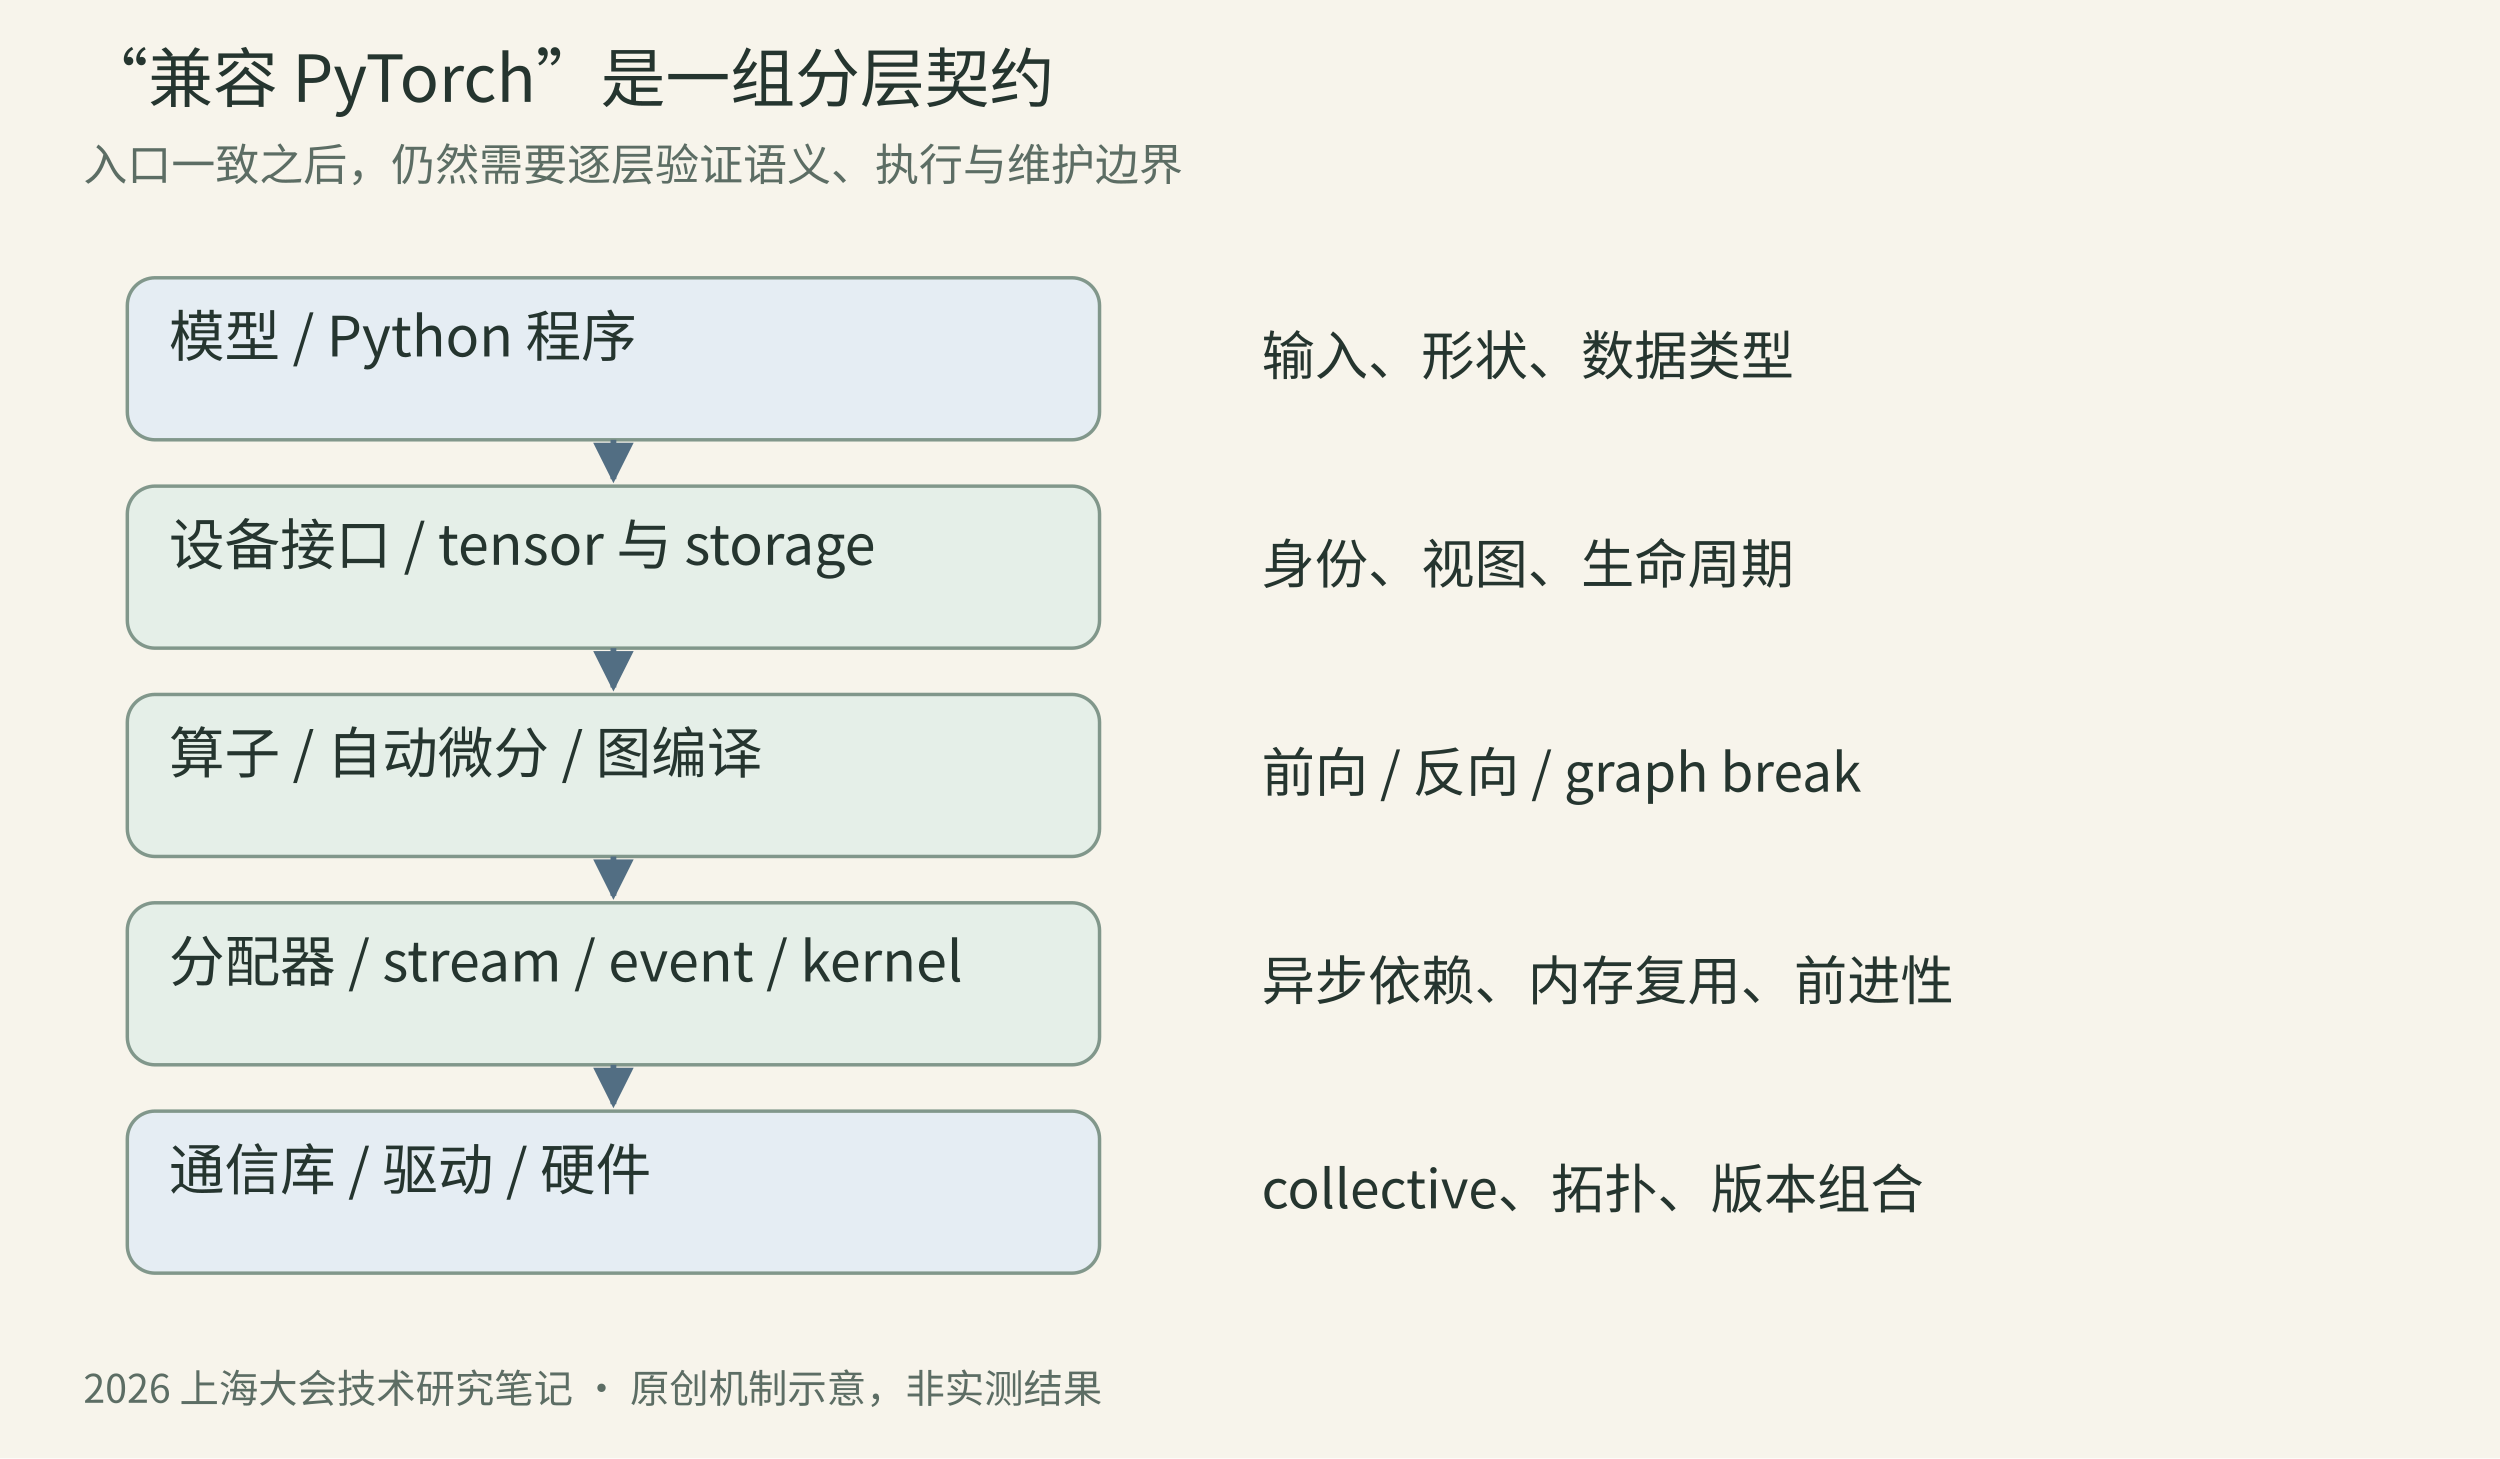
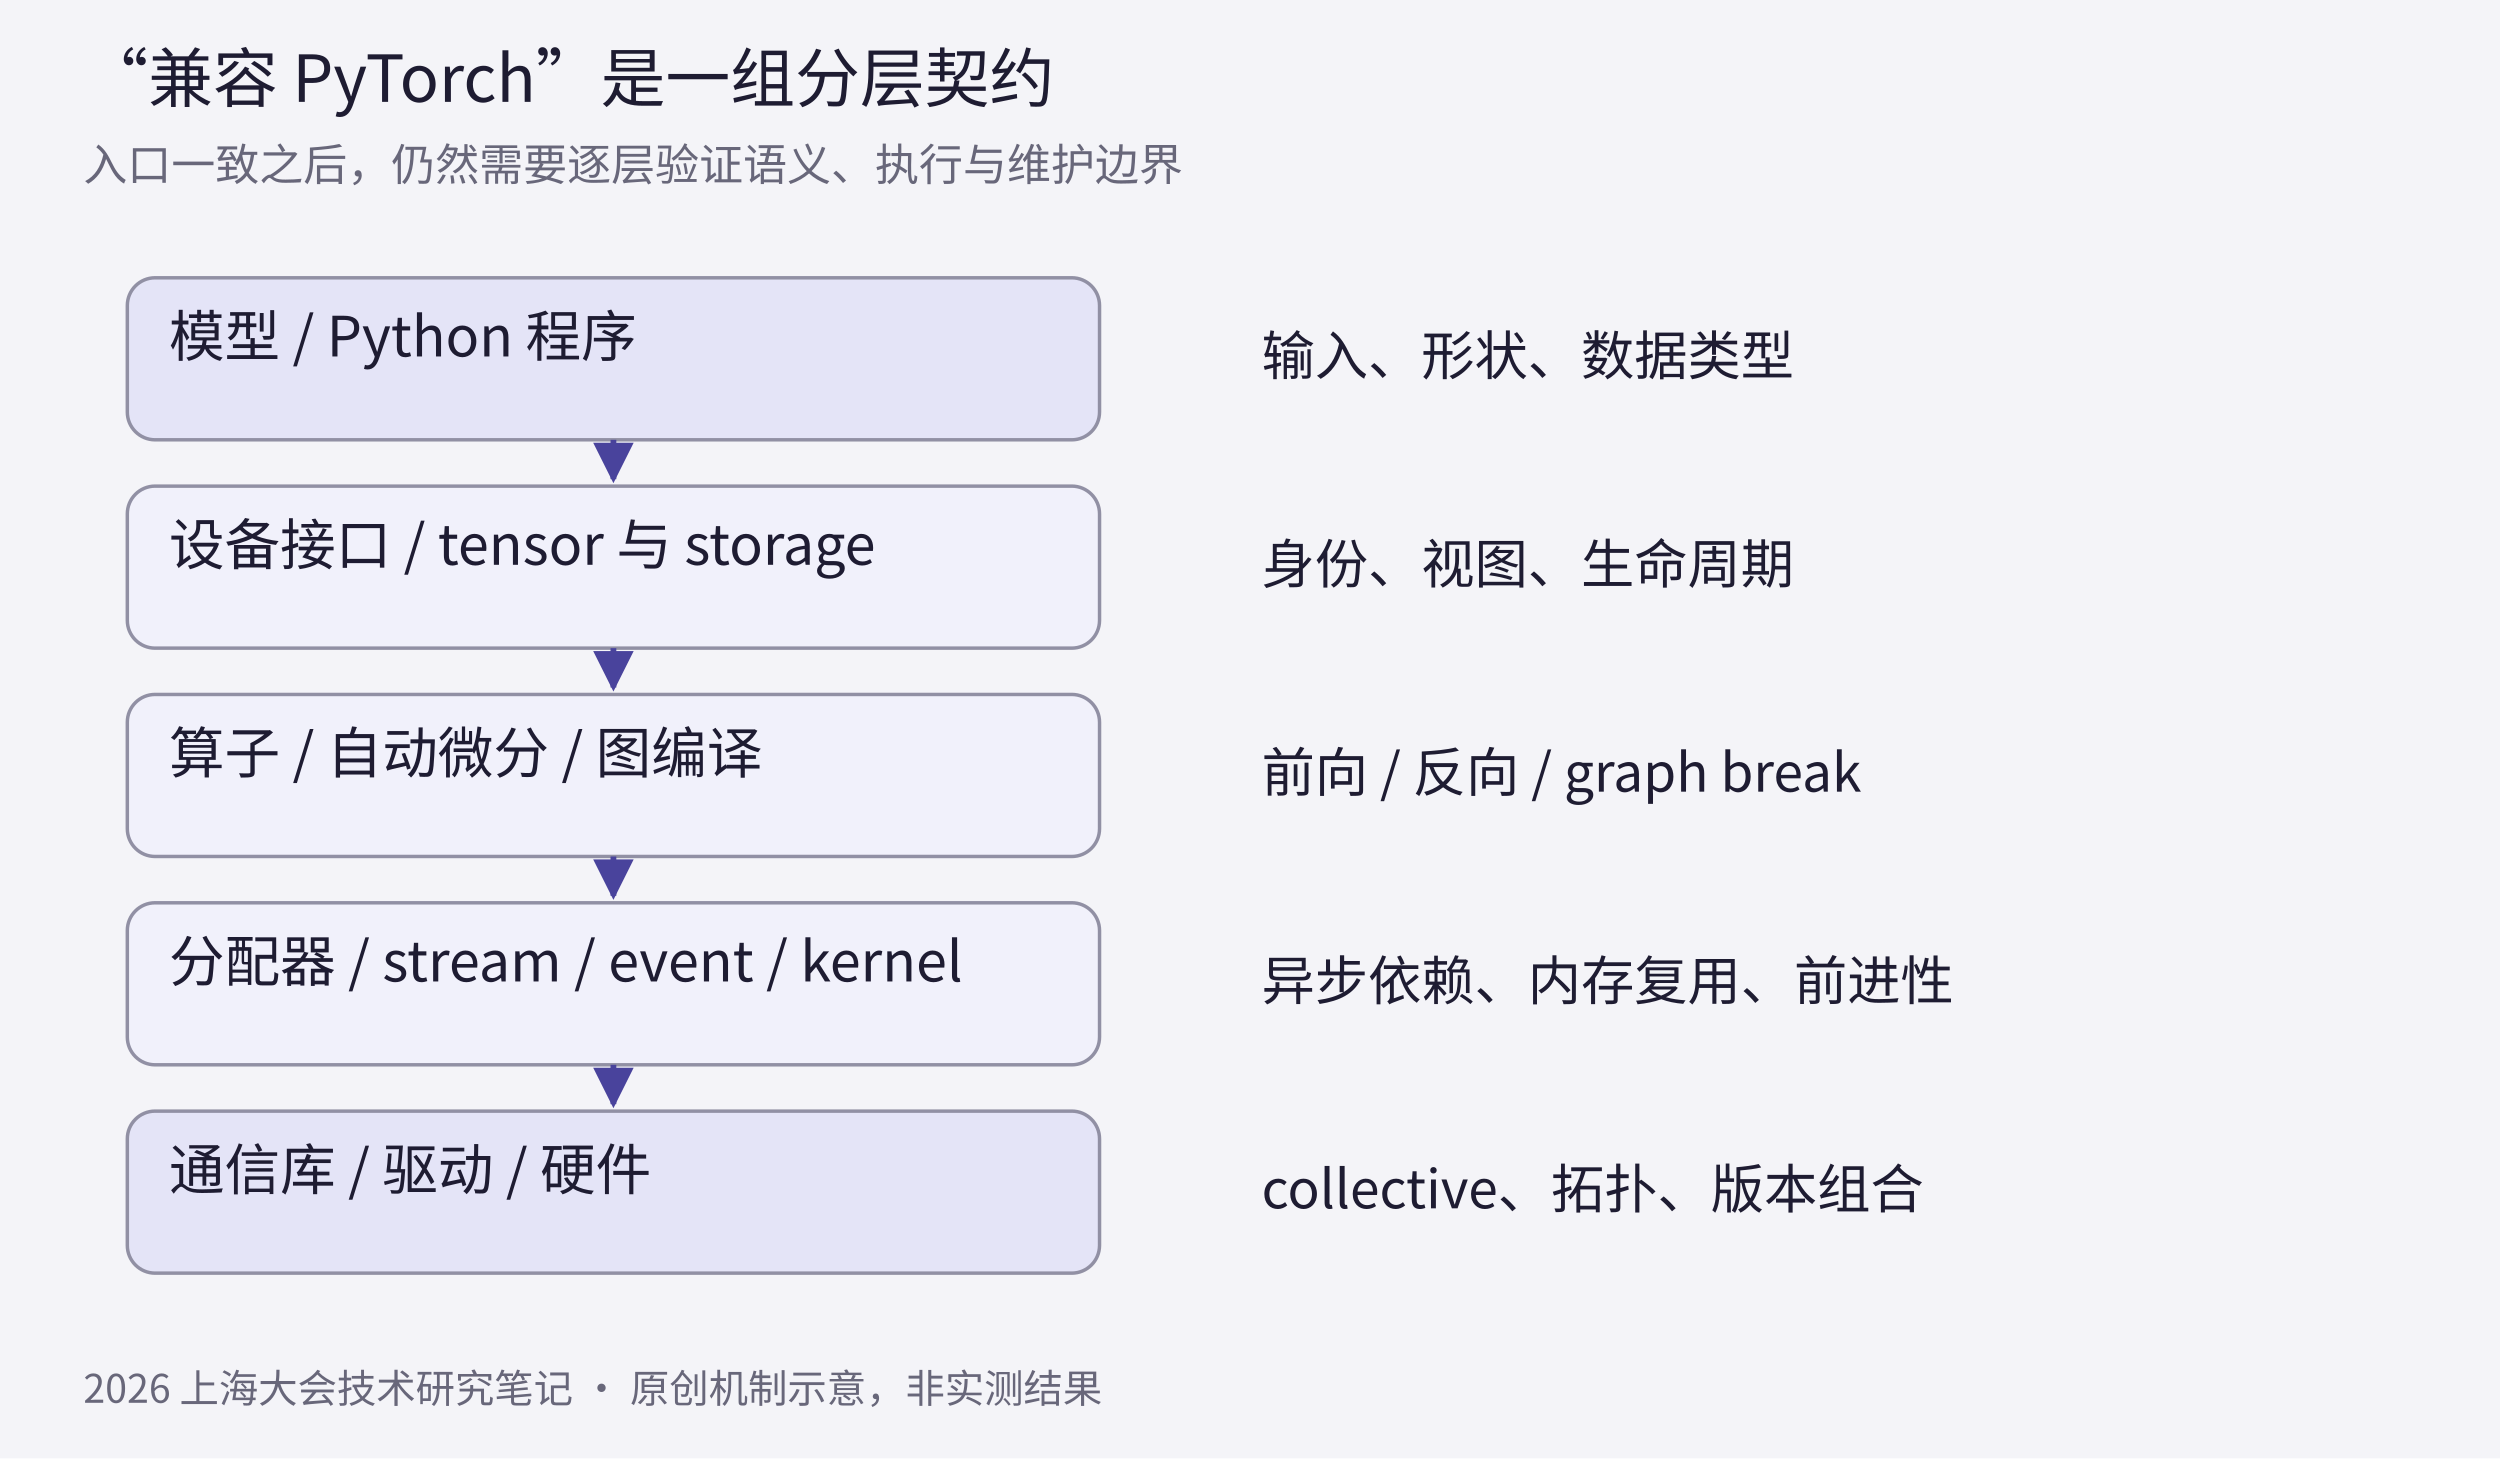
<svg xmlns="http://www.w3.org/2000/svg" viewBox="0 0 1080 630" role="img" aria-labelledby="title desc">
  <defs>
    <marker id="arrow" viewBox="0 0 10 10" refX="9" refY="5" markerWidth="7" markerHeight="7" orient="auto-start-reverse">
-       <path d="M 0 0 L 10 5 L 0 10 z" fill="#526e83" />
+       <path d="M 0 0 L 10 5 L 0 10 z" fill="#49439C" />
    </marker>
    <marker id="data" viewBox="0 0 10 10" refX="9" refY="5" markerWidth="7" markerHeight="7" orient="auto-start-reverse">
-       <path d="M 0 0 L 10 5 L 0 10 z" fill="#197657" />
+       <path d="M 0 0 L 10 5 L 0 10 z" fill="#4D6B33" />
    </marker>
  </defs>
-   <rect width="1080" height="630" fill="#f7f4eb" />
+   <rect width="1080" height="630" fill="#F4F4F8" />
  <g font-family="Microsoft YaHei, PingFang SC, Noto Sans CJK SC, sans-serif">
-     <text x="36" y="44" font-size="28" fill="#25352f" text-anchor="start">“兼容 PyTorch”是一组分层契约</text>
-     <text x="36" y="78" font-size="19" fill="#5c6d64" text-anchor="start">入口一致之后，仍然需要逐层验证语义、执行与维护边界</text>
-     <rect x="55" y="120" width="420" height="70" rx="12" fill="#e5edf3" stroke="#81978b" stroke-width="1.5" />
-     <text x="73" y="154" font-size="24" fill="#25352f" text-anchor="start">模型 / Python 程序</text>
-     <rect x="55" y="210" width="420" height="70" rx="12" fill="#e5efe8" stroke="#81978b" stroke-width="1.5" />
-     <text x="73" y="244" font-size="24" fill="#25352f" text-anchor="start">设备接口 / tensor 与 storage</text>
-     <rect x="55" y="300" width="420" height="70" rx="12" fill="#e5efe8" stroke="#81978b" stroke-width="1.5" />
-     <text x="73" y="334" font-size="24" fill="#25352f" text-anchor="start">算子 / 自动微分 / 图编译</text>
-     <rect x="55" y="390" width="420" height="70" rx="12" fill="#e5efe8" stroke="#81978b" stroke-width="1.5" />
-     <text x="73" y="424" font-size="24" fill="#25352f" text-anchor="start">分配器 / stream / event / kernel</text>
-     <rect x="55" y="480" width="420" height="70" rx="12" fill="#e5edf3" stroke="#81978b" stroke-width="1.5" />
-     <text x="73" y="514" font-size="24" fill="#25352f" text-anchor="start">通信库 / 驱动 / 硬件</text>
-     <polyline points="265,190 265,207" fill="none" stroke="#526e83" stroke-width="2.5" marker-end="url(#arrow)" />
-     <polyline points="265,280 265,297" fill="none" stroke="#526e83" stroke-width="2.5" marker-end="url(#arrow)" />
-     <polyline points="265,370 265,387" fill="none" stroke="#526e83" stroke-width="2.5" marker-end="url(#arrow)" />
-     <polyline points="265,460 265,477" fill="none" stroke="#526e83" stroke-width="2.5" marker-end="url(#arrow)" />
-     <text x="545" y="162" font-size="23" fill="#25352f" text-anchor="start">输入、形状、数据类型</text>
-     <text x="545" y="252" font-size="23" fill="#25352f" text-anchor="start">身份、视图、生命周期</text>
-     <text x="545" y="342" font-size="23" fill="#25352f" text-anchor="start">前向 / 反向 / graph break</text>
-     <text x="545" y="432" font-size="23" fill="#25352f" text-anchor="start">异步依赖、内存复用、前进性</text>
-     <text x="545" y="522" font-size="23" fill="#25352f" text-anchor="start">collective、拓扑、版本组合</text>
-     <text x="36" y="606" font-size="17" fill="#5c6d64" text-anchor="start">2026 上海大会技术研究笔记 · 原创机制示意，非实测结果</text>
+     <text x="36" y="44" font-size="28" fill="#1E1C32" text-anchor="start">“兼容 PyTorch”是一组分层契约</text>
+     <text x="36" y="78" font-size="19" fill="#68677A" text-anchor="start">入口一致之后，仍然需要逐层验证语义、执行与维护边界</text>
+     <rect x="55" y="120" width="420" height="70" rx="12" fill="#E4E4F7" stroke="#9190A4" stroke-width="1.5" />
+     <text x="73" y="154" font-size="24" fill="#1E1C32" text-anchor="start">模型 / Python 程序</text>
+     <rect x="55" y="210" width="420" height="70" rx="12" fill="#F1F1FB" stroke="#9190A4" stroke-width="1.5" />
+     <text x="73" y="244" font-size="24" fill="#1E1C32" text-anchor="start">设备接口 / tensor 与 storage</text>
+     <rect x="55" y="300" width="420" height="70" rx="12" fill="#F1F1FB" stroke="#9190A4" stroke-width="1.5" />
+     <text x="73" y="334" font-size="24" fill="#1E1C32" text-anchor="start">算子 / 自动微分 / 图编译</text>
+     <rect x="55" y="390" width="420" height="70" rx="12" fill="#F1F1FB" stroke="#9190A4" stroke-width="1.5" />
+     <text x="73" y="424" font-size="24" fill="#1E1C32" text-anchor="start">分配器 / stream / event / kernel</text>
+     <rect x="55" y="480" width="420" height="70" rx="12" fill="#E4E4F7" stroke="#9190A4" stroke-width="1.5" />
+     <text x="73" y="514" font-size="24" fill="#1E1C32" text-anchor="start">通信库 / 驱动 / 硬件</text>
+     <polyline points="265,190 265,207" fill="none" stroke="#49439C" stroke-width="2.5" marker-end="url(#arrow)" />
+     <polyline points="265,280 265,297" fill="none" stroke="#49439C" stroke-width="2.5" marker-end="url(#arrow)" />
+     <polyline points="265,370 265,387" fill="none" stroke="#49439C" stroke-width="2.5" marker-end="url(#arrow)" />
+     <polyline points="265,460 265,477" fill="none" stroke="#49439C" stroke-width="2.5" marker-end="url(#arrow)" />
+     <text x="545" y="162" font-size="23" fill="#1E1C32" text-anchor="start">输入、形状、数据类型</text>
+     <text x="545" y="252" font-size="23" fill="#1E1C32" text-anchor="start">身份、视图、生命周期</text>
+     <text x="545" y="342" font-size="23" fill="#1E1C32" text-anchor="start">前向 / 反向 / graph break</text>
+     <text x="545" y="432" font-size="23" fill="#1E1C32" text-anchor="start">异步依赖、内存复用、前进性</text>
+     <text x="545" y="522" font-size="23" fill="#1E1C32" text-anchor="start">collective、拓扑、版本组合</text>
+     <text x="36" y="606" font-size="17" fill="#68677A" text-anchor="start">2026 上海大会技术研究笔记 · 原创机制示意，非实测结果</text>
  </g>
</svg>
